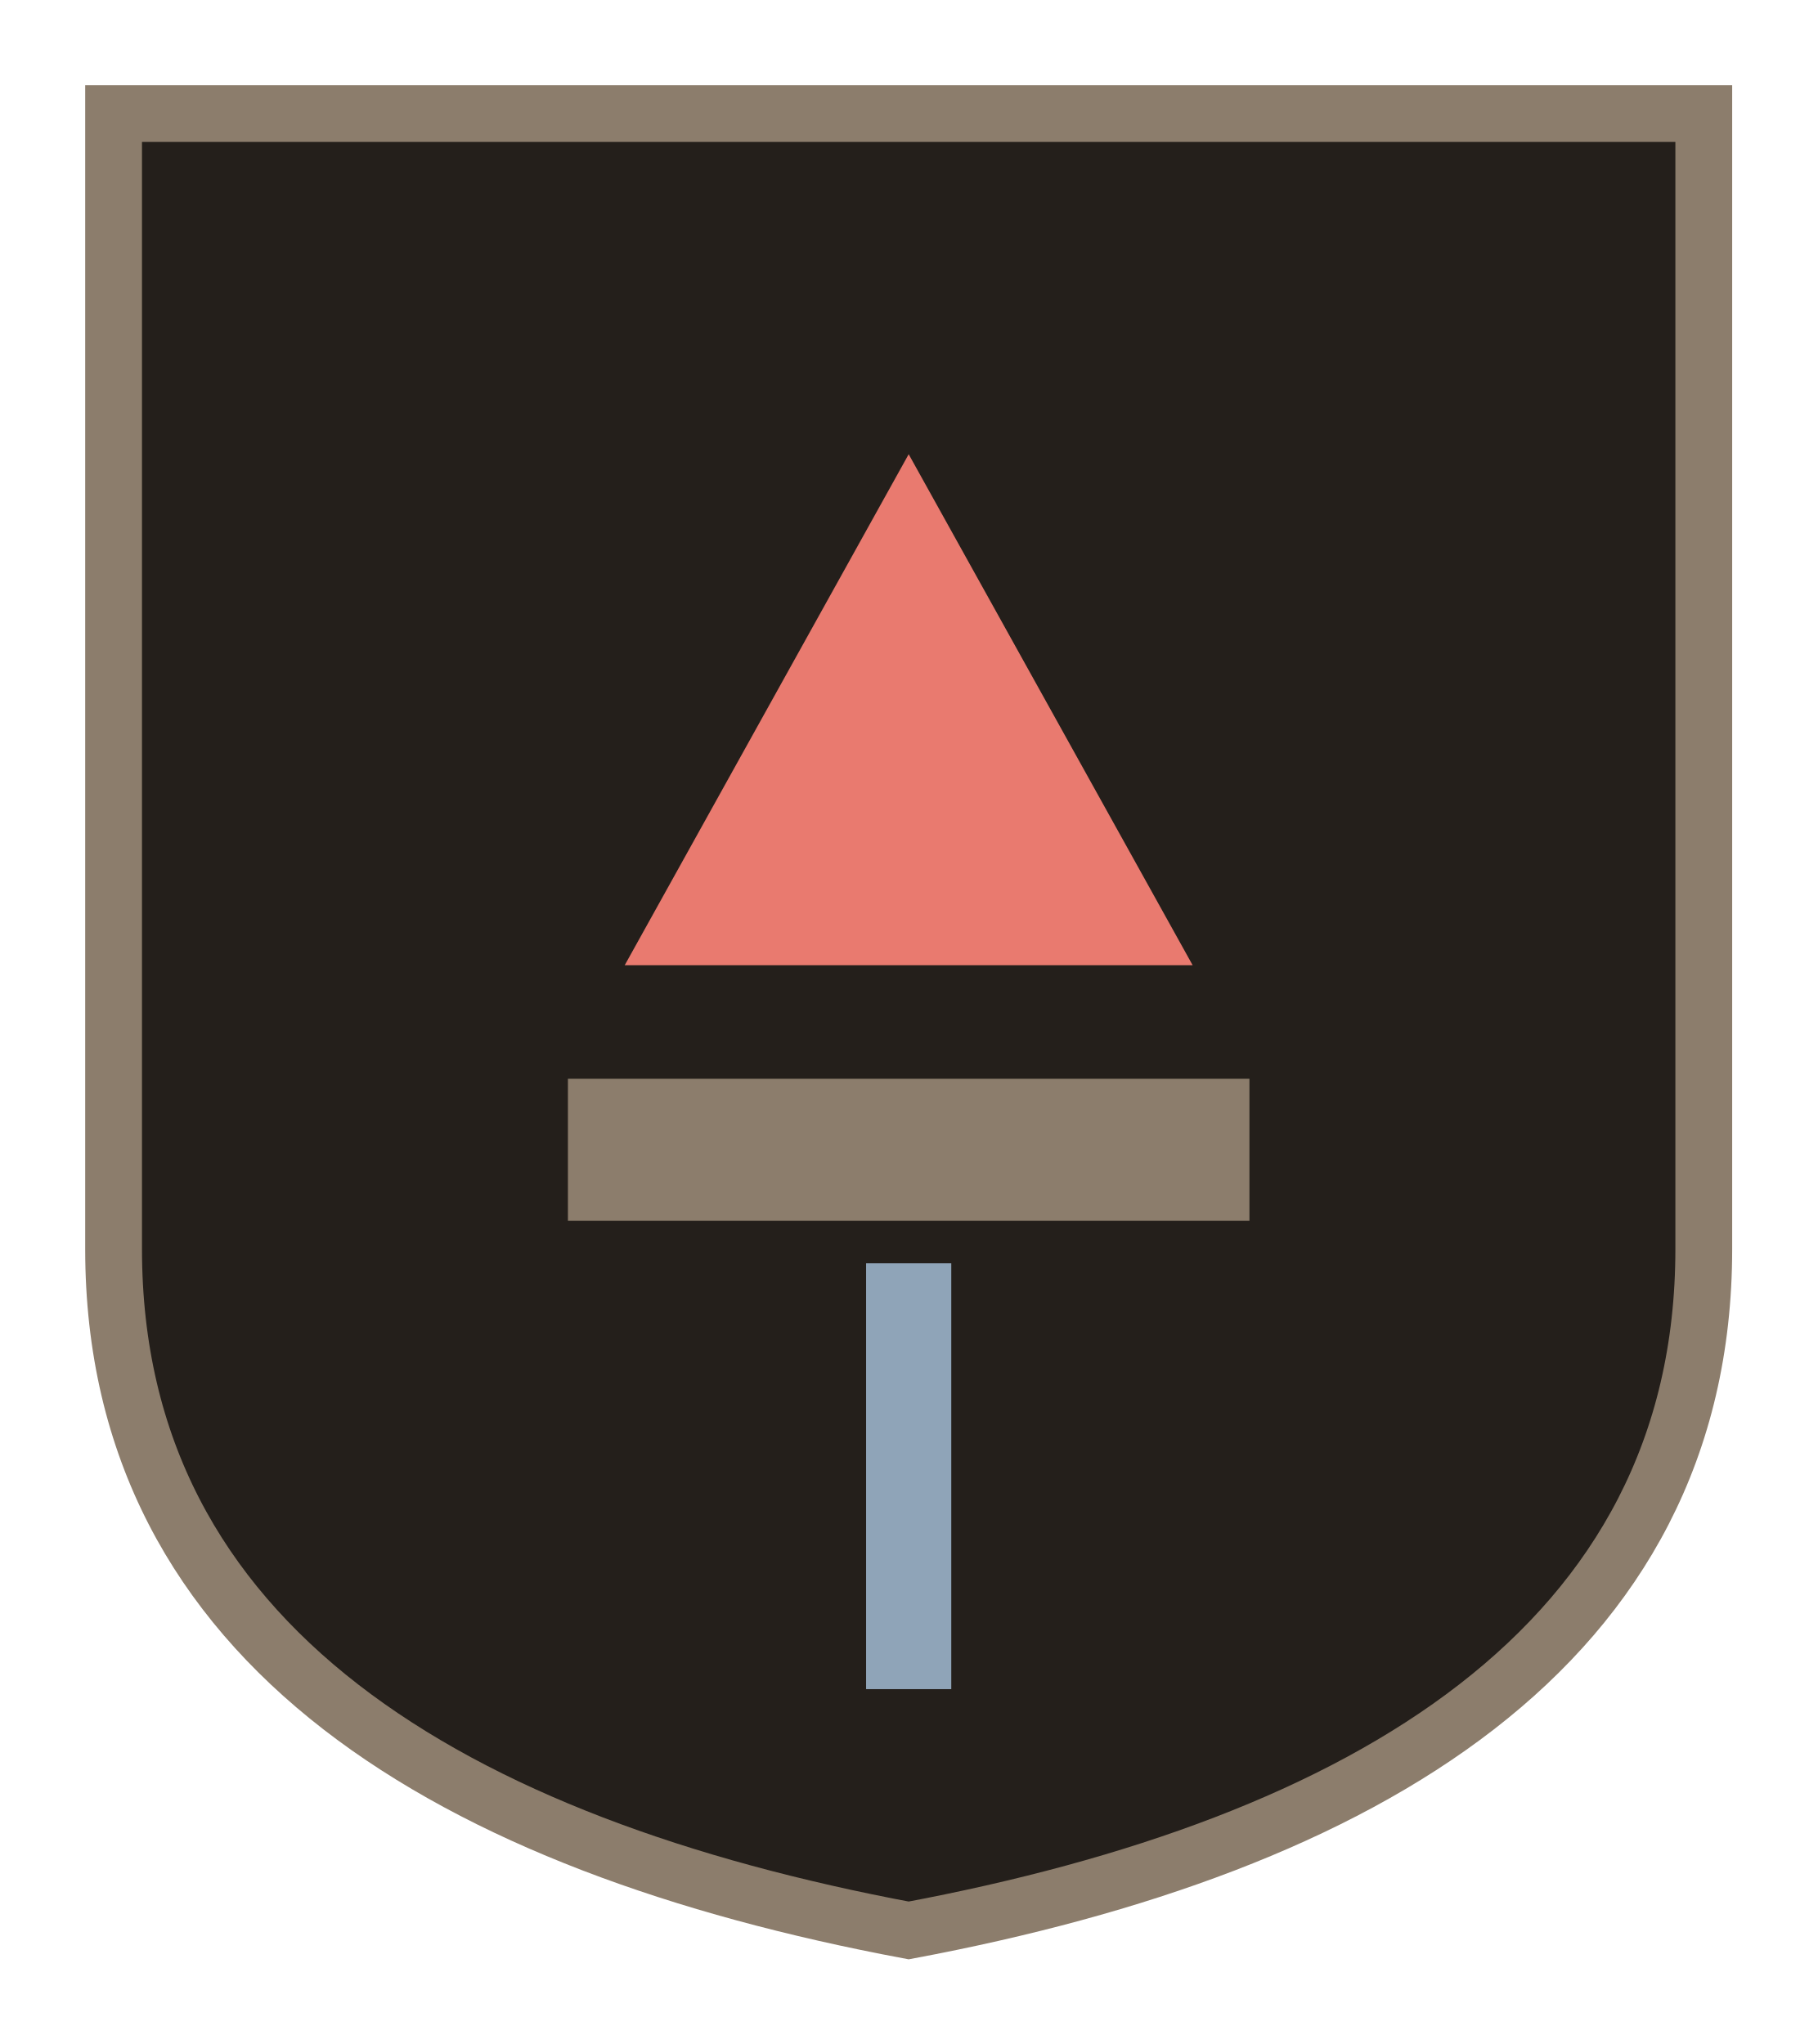
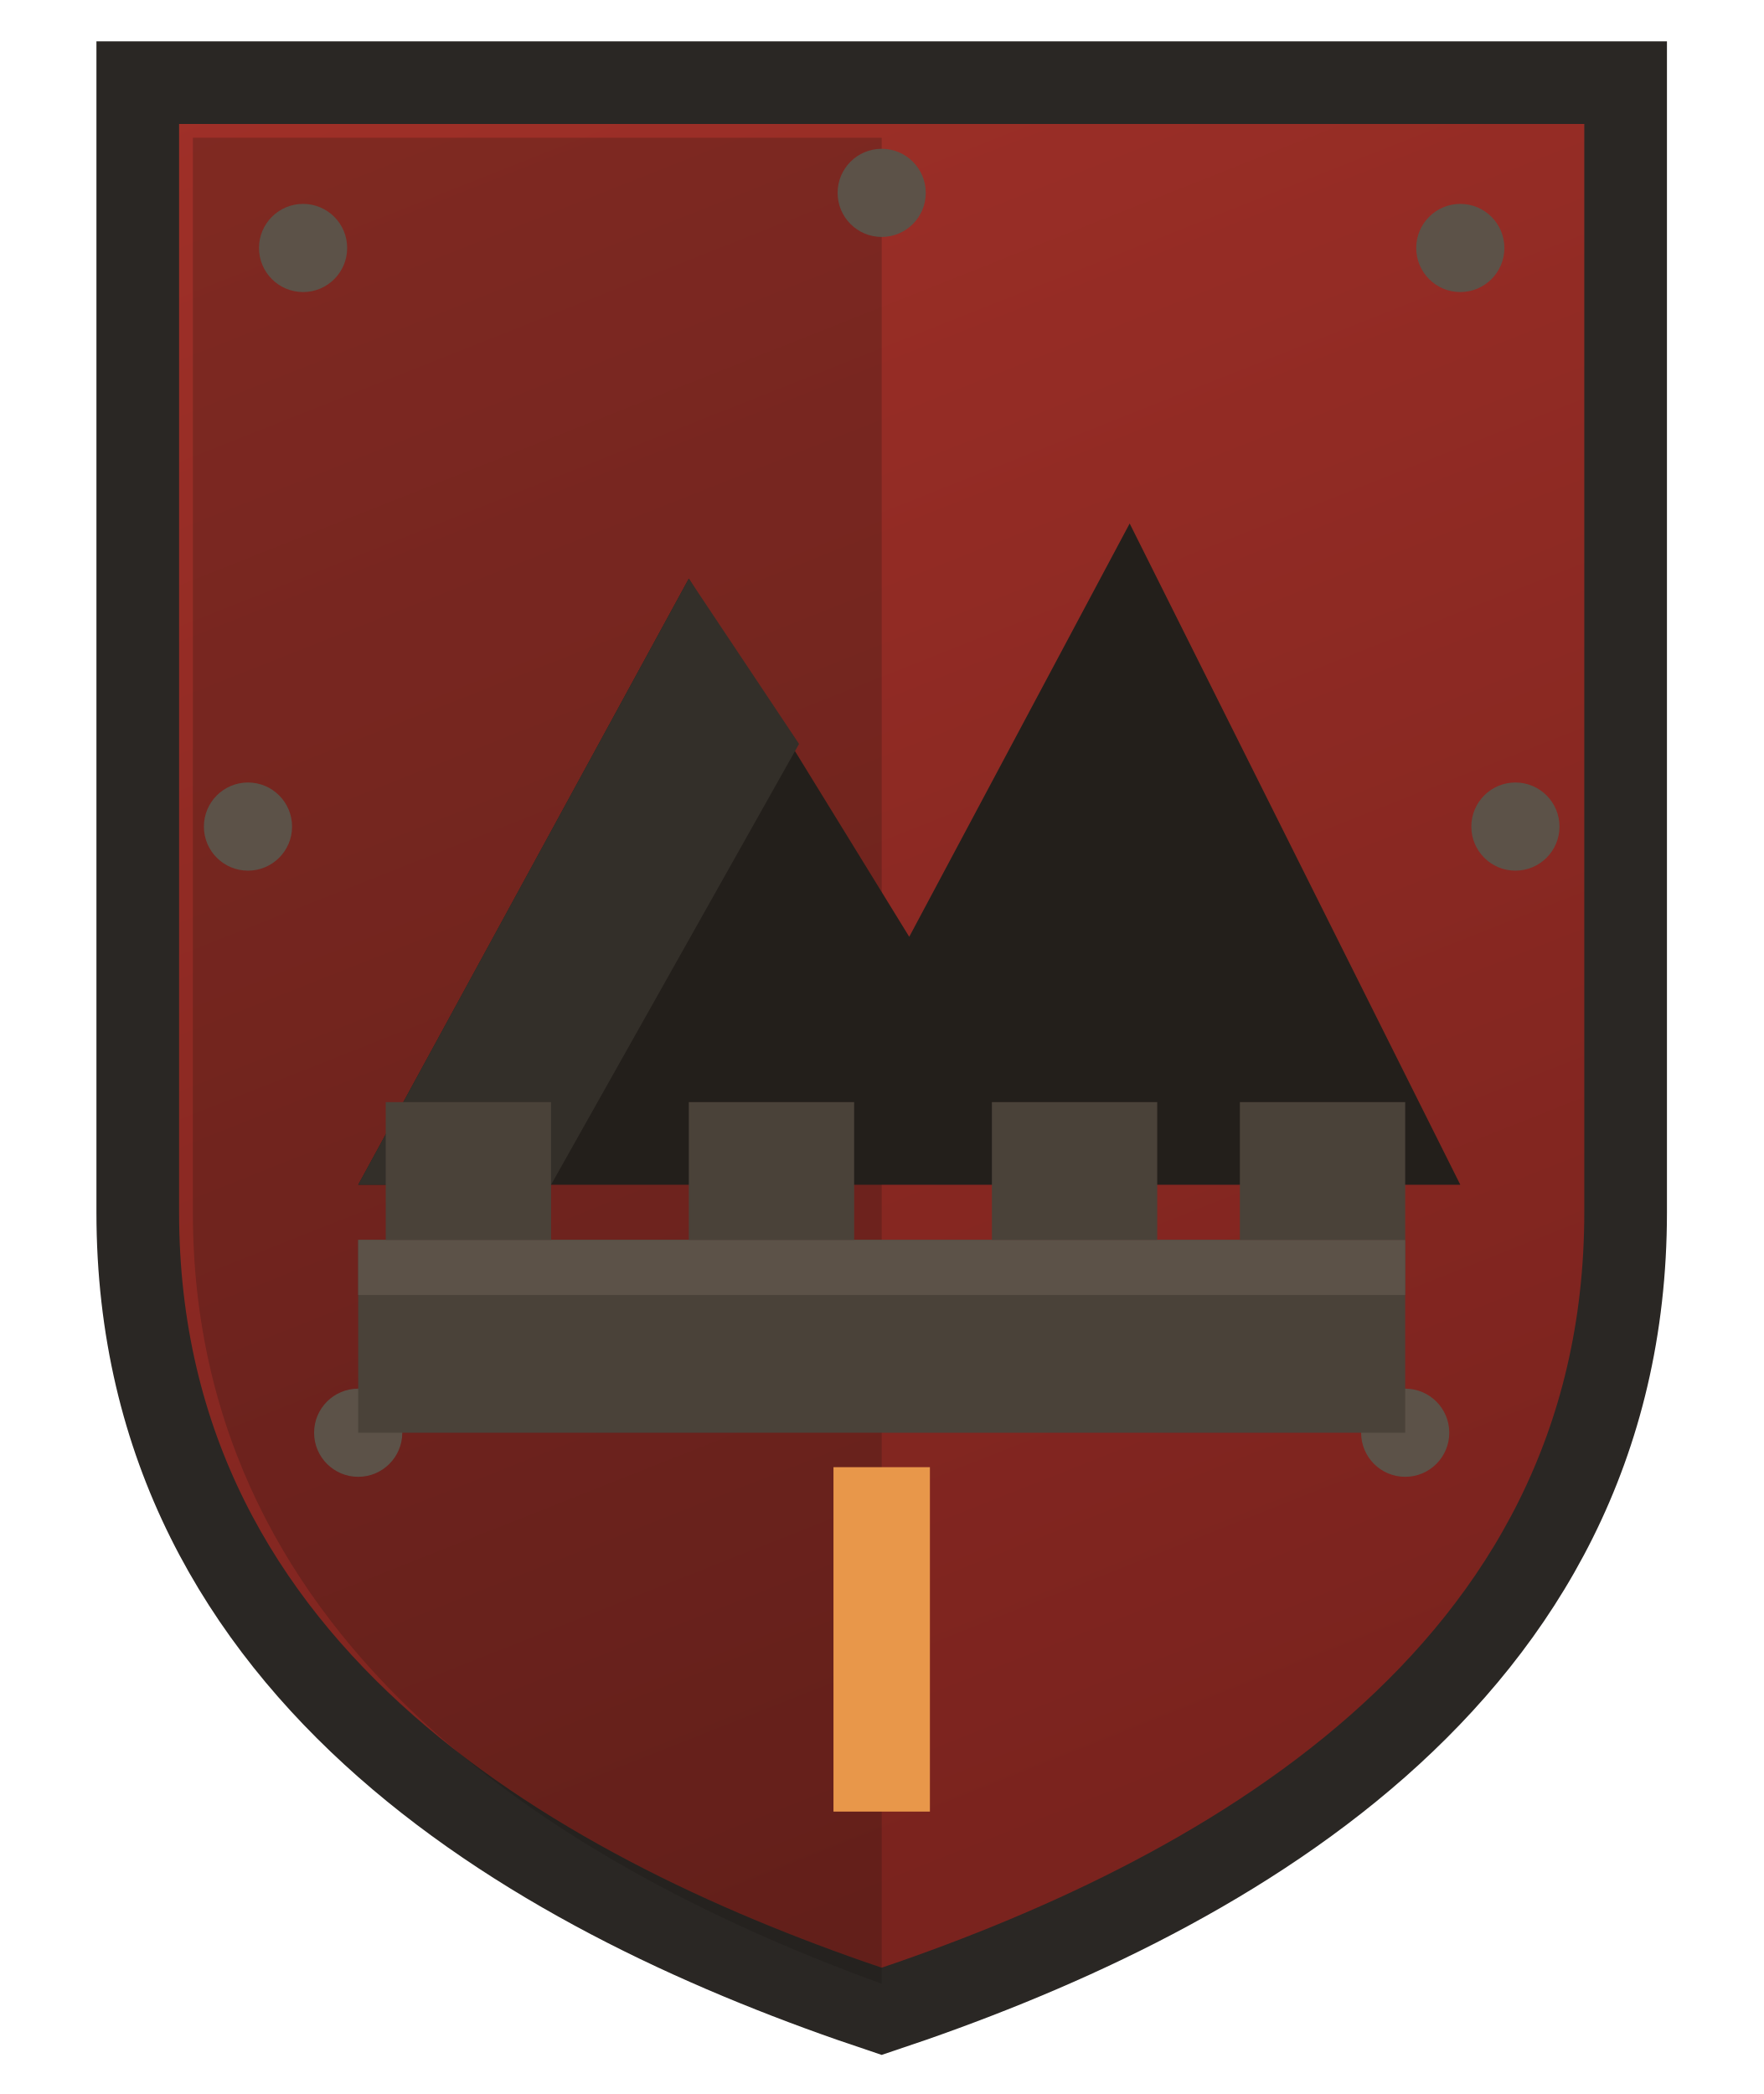
- <svg xmlns="http://www.w3.org/2000/svg" viewBox="0 0 64 72" role="img" aria-hidden="true">
-   <path d="M4 4h56v40c0 14-12 21-28 24C16 65 4 58 4 44Z" fill="#241f1b" stroke="#8c7d6c" stroke-width="2" />
-   <path d="M32 16 42 34H22Z" fill="#e97a6f" />
-   <rect x="20" y="38" width="24" height="5" fill="#8c7d6c" />
-   <path d="M32 46v12" stroke="#8fa4b8" stroke-width="3" stroke-linecap="square" />
+ <svg xmlns="http://www.w3.org/2000/svg" viewBox="0 0 64 76" role="img" aria-hidden="true">
+   <defs>
+     <linearGradient id="hkCloth" x1="0" y1="0" x2="0.3" y2="1">
+       <stop offset="0" stop-color="#A03028" />
+       <stop offset="1" stop-color="#7A231E" />
+     </linearGradient>
+   </defs>
+   <path d="M5 3h54v41c0 17-15 25-27 29C20 69 5 61 5 44Z" fill="url(#hkCloth)" stroke="#2A2724" stroke-width="3" />
+   <path d="M32 5v67C21 68 7 60 7 44V5Z" fill="#12100E" opacity="0.22" />
+   <g fill="#5C5248">
+     <circle cx="11" cy="9" r="1.6" />
+     <circle cx="32" cy="7" r="1.6" />
+     <circle cx="53" cy="9" r="1.6" />
+     <circle cx="9" cy="30" r="1.6" />
+     <circle cx="55" cy="30" r="1.6" />
+     <circle cx="13" cy="52" r="1.6" />
+     <circle cx="51" cy="52" r="1.6" />
+   </g>
+   <path d="M13 43 25 21l8 13 8-15 12 24Z" fill="#231F1B" />
+   <path d="M25 21l4 6-9 16h-7Z" fill="#332F29" />
+   <rect x="13" y="45" width="38" height="7" fill="#4A4239" />
+   <rect x="13" y="45" width="38" height="2" fill="#5C5248" />
+   <g fill="#4A4239">
+     <rect x="14" y="40" width="6" height="5" />
+     <rect x="25" y="40" width="6" height="5" />
+     <rect x="36" y="40" width="6" height="5" />
+     <rect x="45" y="40" width="6" height="5" />
+   </g>
+   <path d="M32 55v9" stroke="#E8974A" stroke-width="3.5" stroke-linecap="square" />
</svg>
